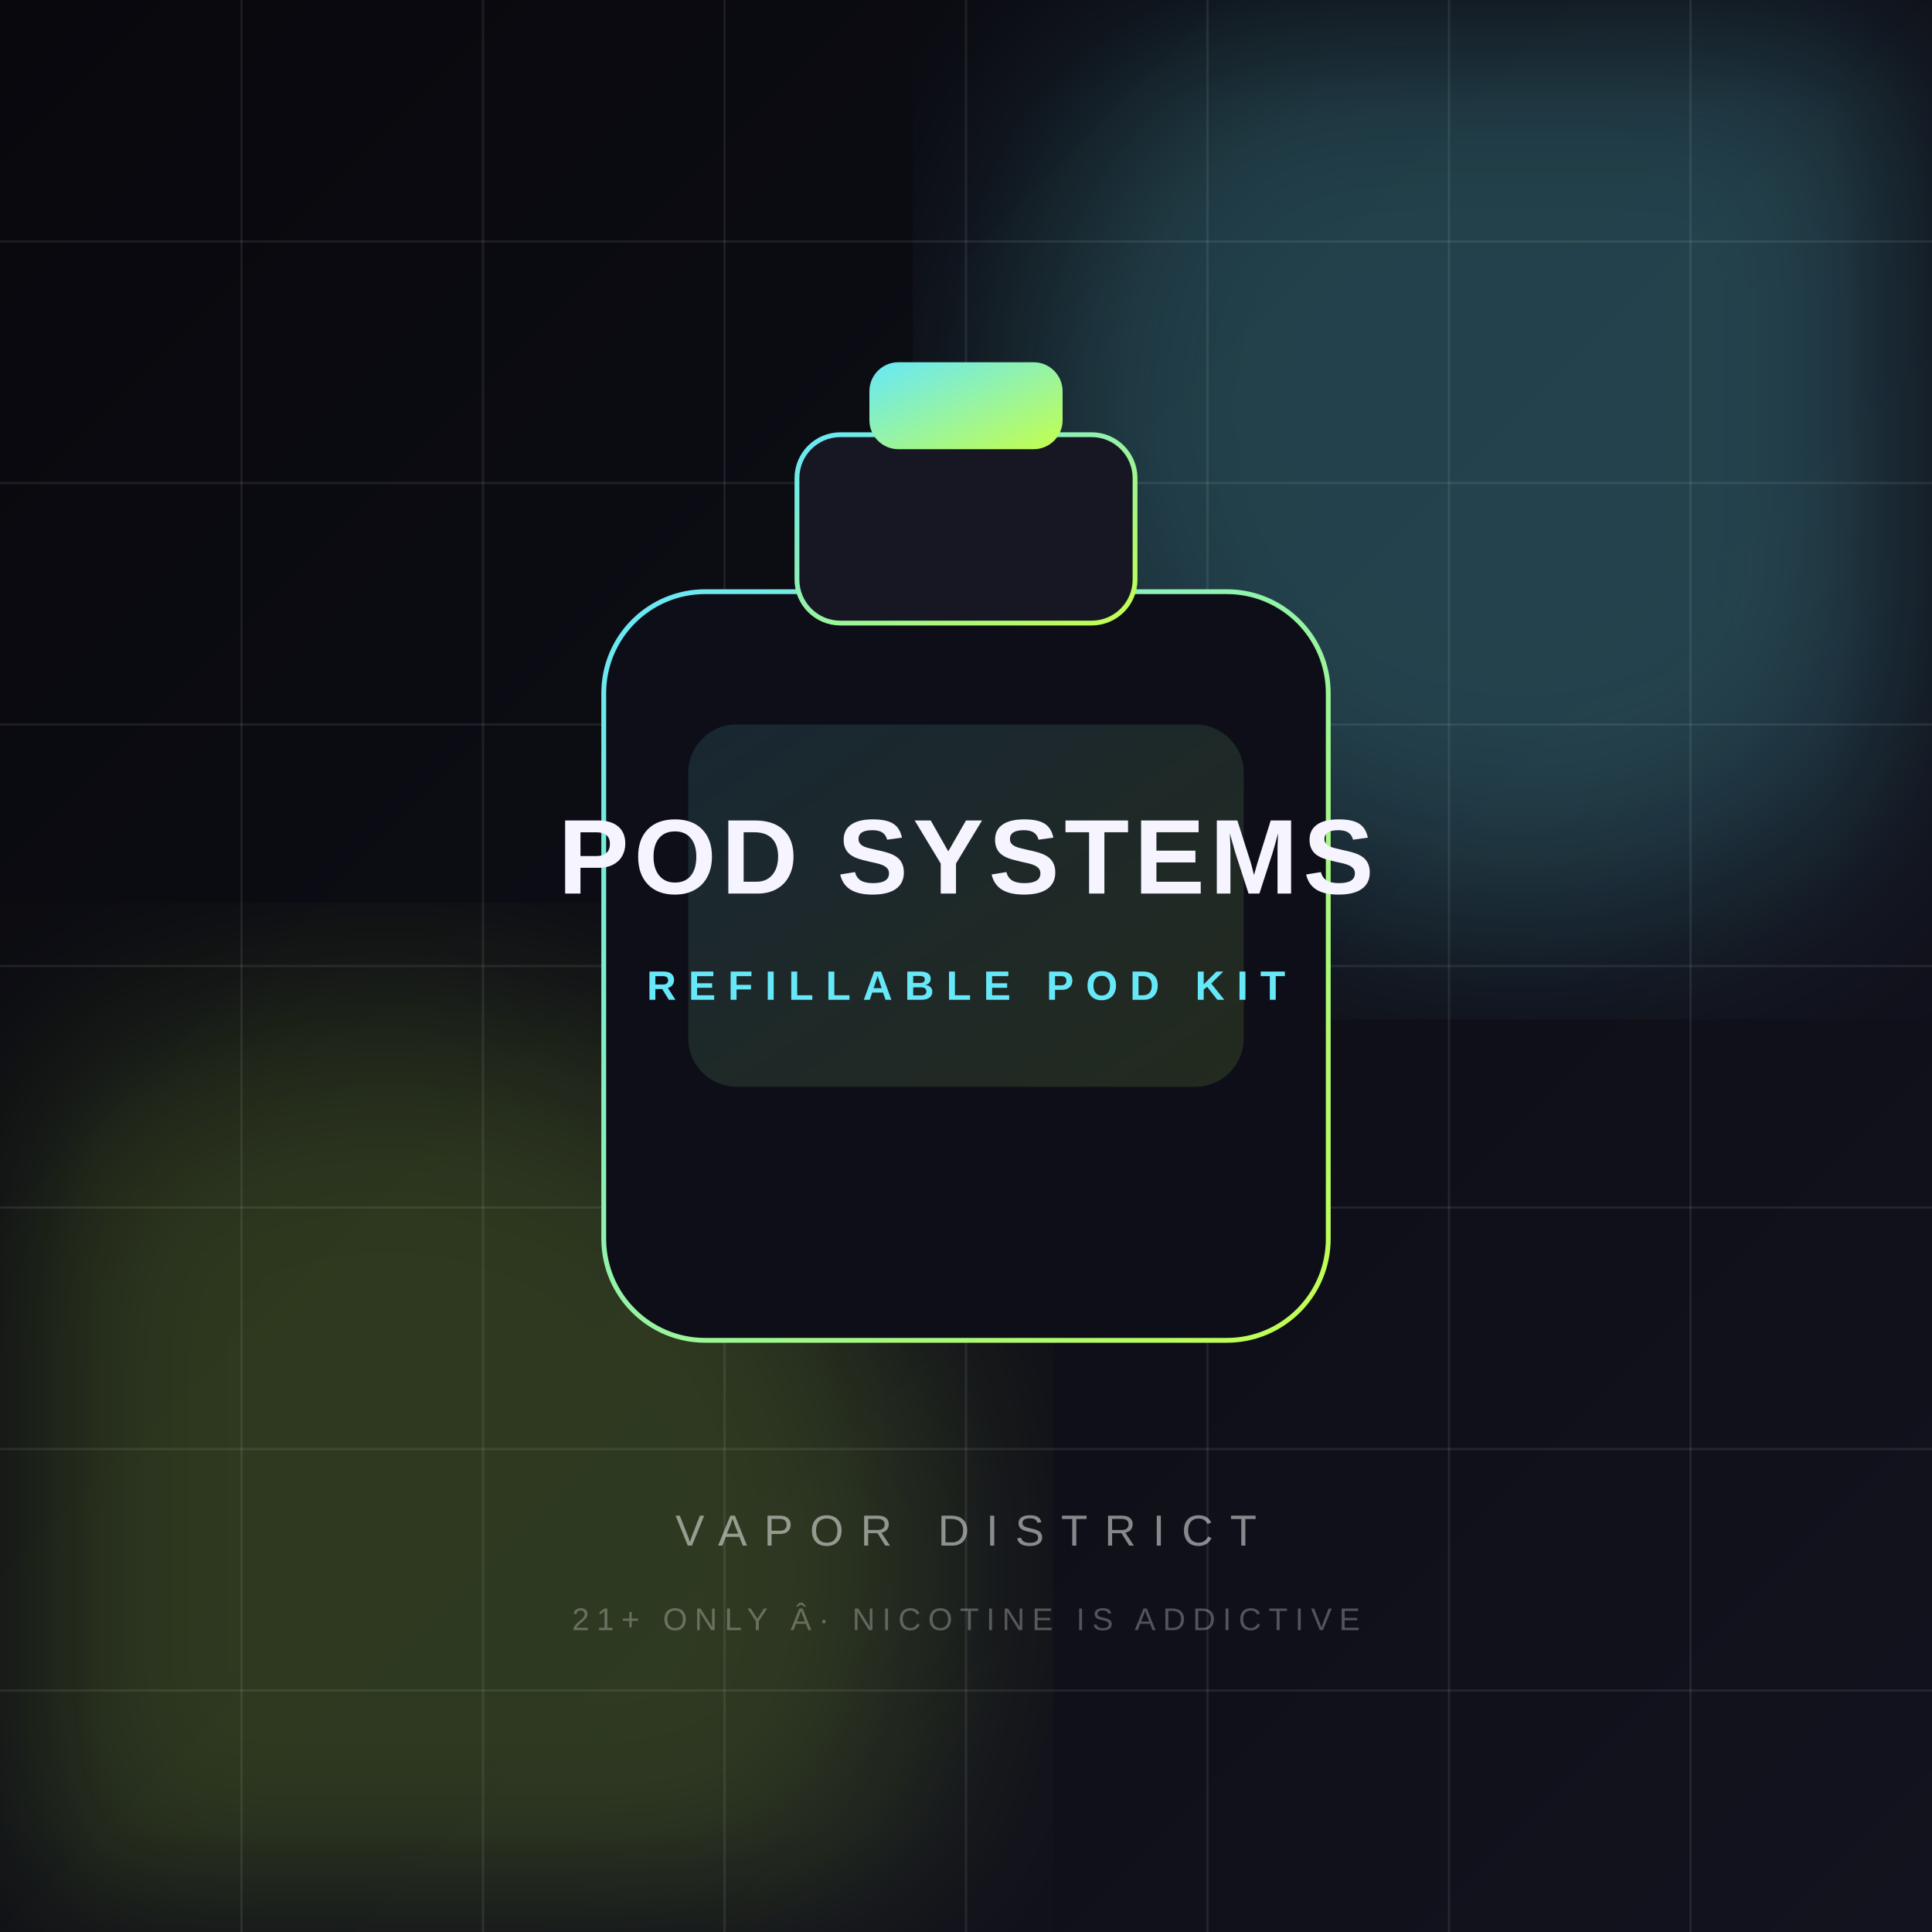
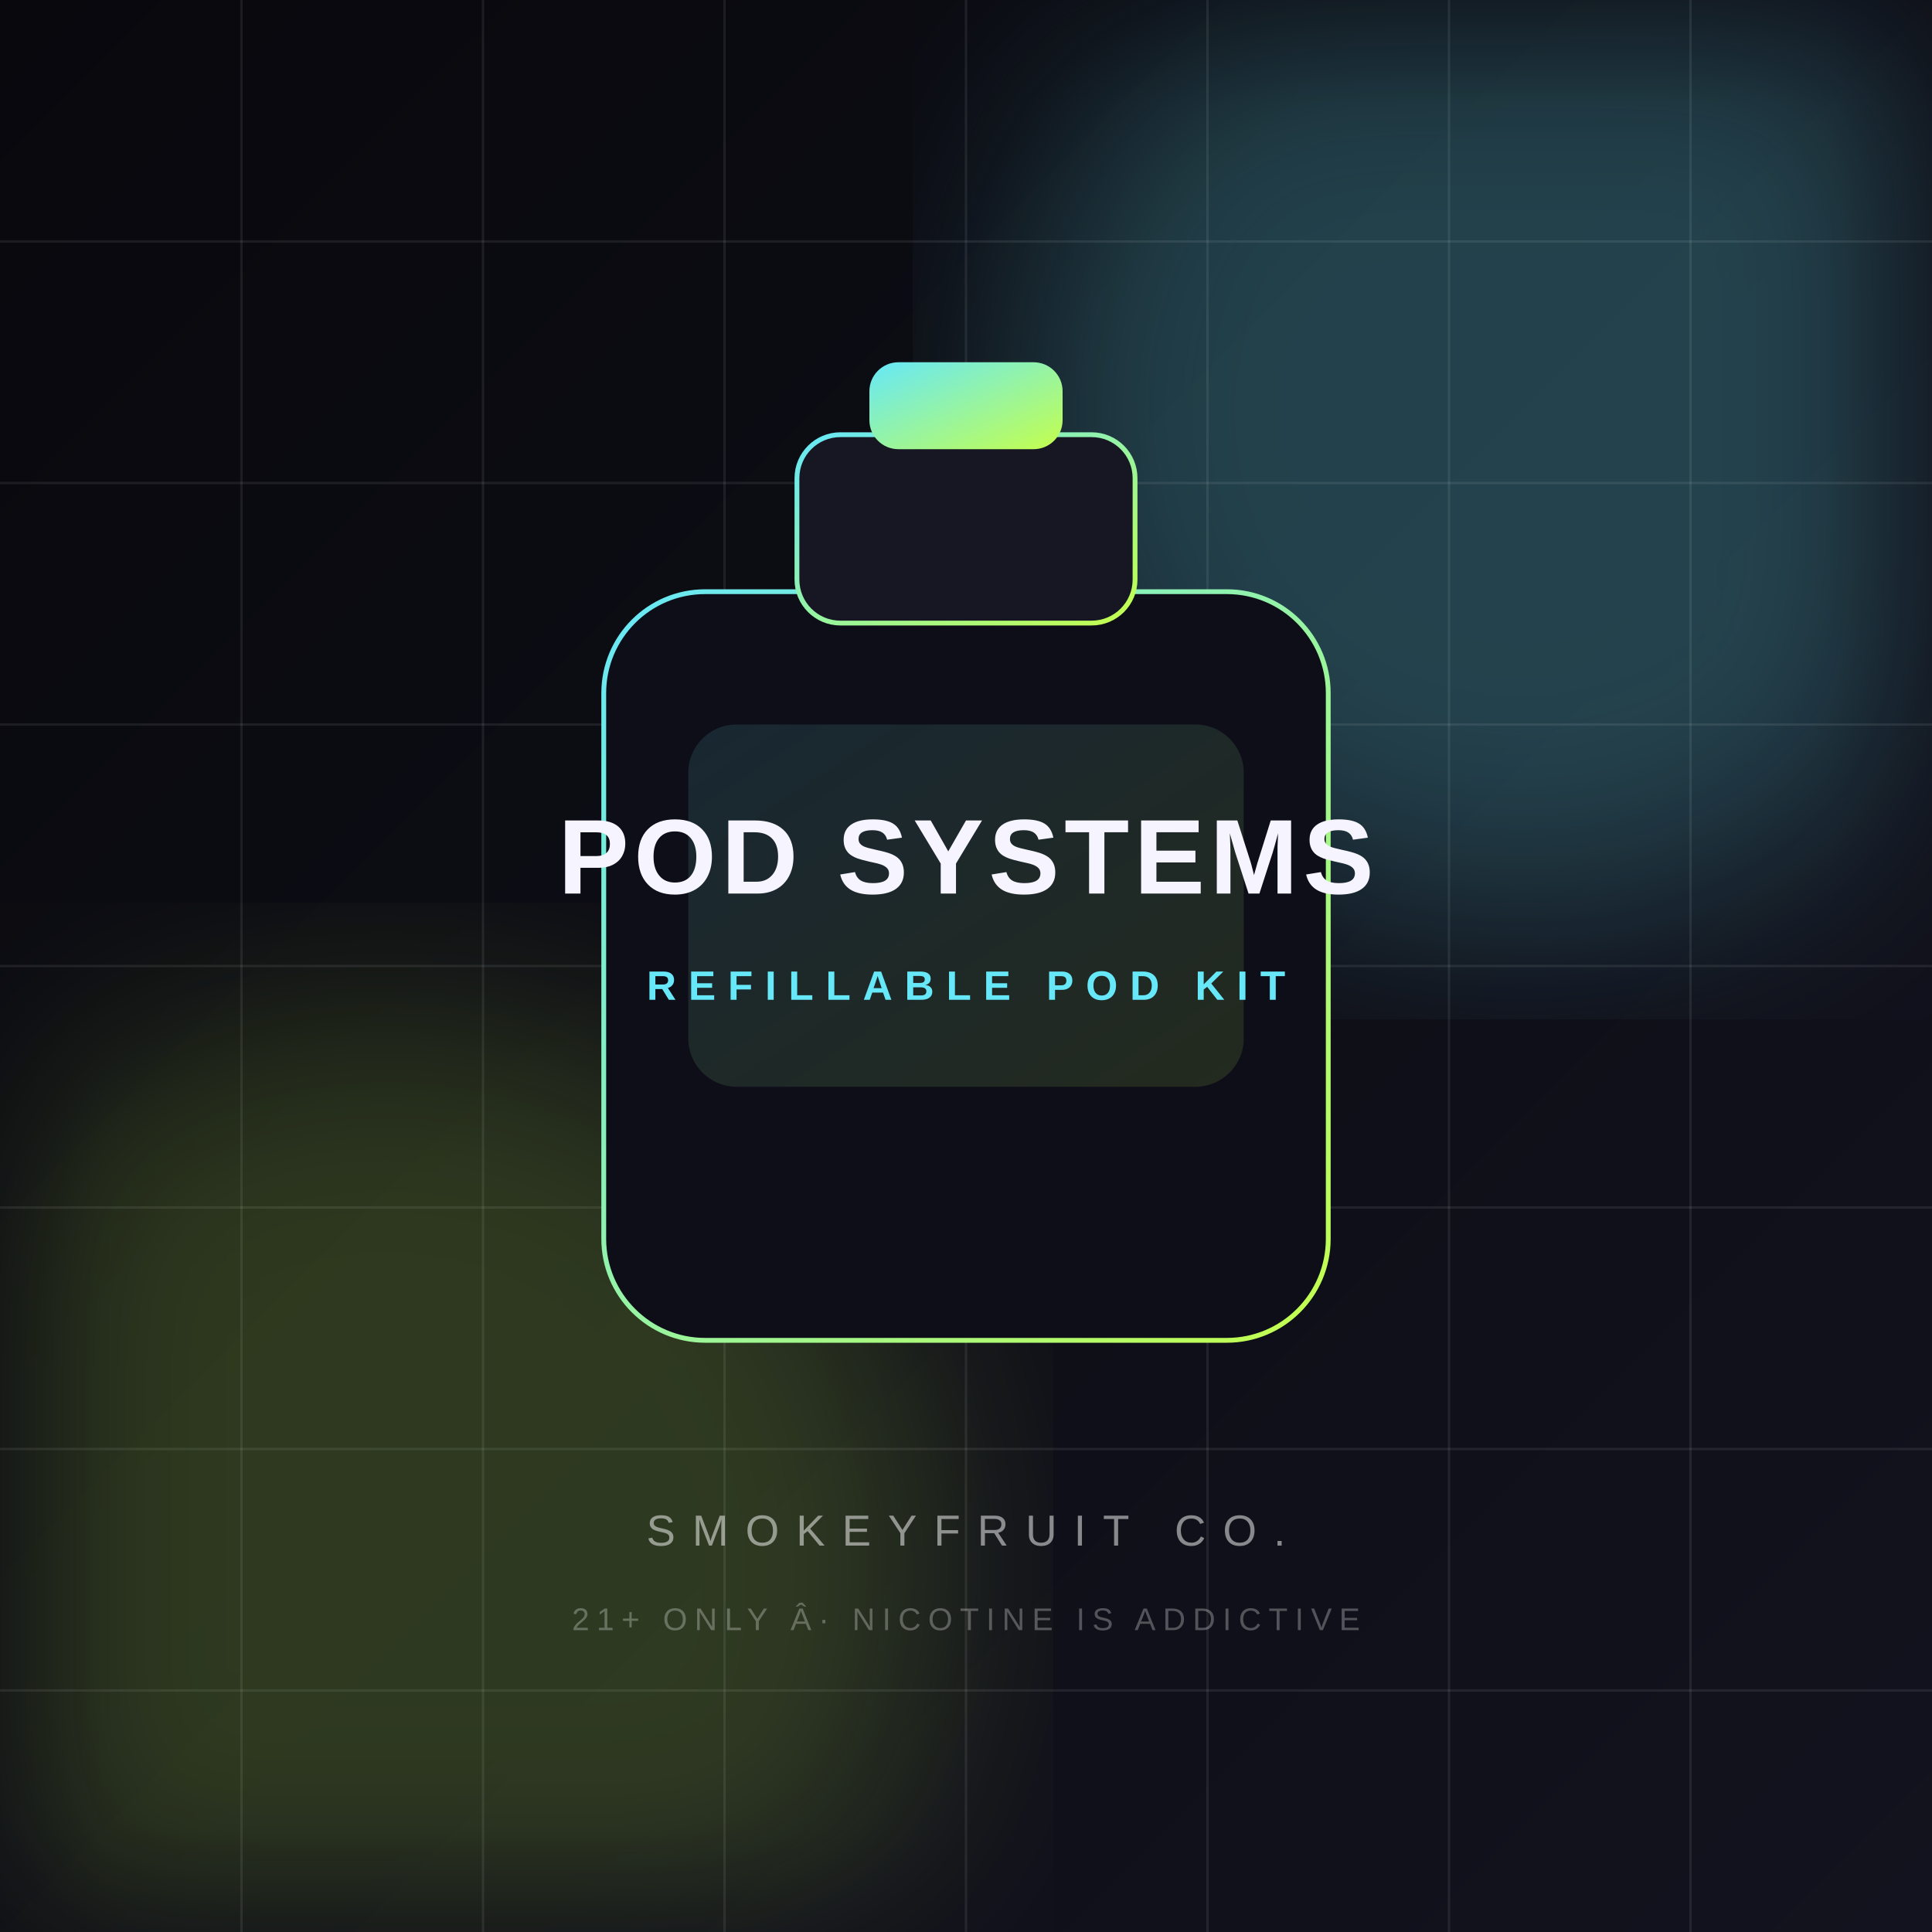
<svg xmlns="http://www.w3.org/2000/svg" viewBox="0 0 800 800" role="img" aria-label="POD SYSTEMS product range">
  <defs>
    <linearGradient id="bg" x1="0" y1="0" x2="1" y2="1">
      <stop offset="0" stop-color="#08080d" />
      <stop offset="1" stop-color="#13131f" />
    </linearGradient>
    <linearGradient id="glow" x1="0" y1="0" x2="1" y2="1">
      <stop offset="0" stop-color="#67e8f9" />
      <stop offset="1" stop-color="#c4ff4d" />
    </linearGradient>
    <filter id="blur">
      <feGaussianBlur stdDeviation="45" />
    </filter>
  </defs>
  <rect width="800" height="800" fill="url(#bg)" />
  <circle cx="630" cy="170" r="210" fill="#67e8f9" opacity=".24" filter="url(#blur)" />
  <circle cx="160" cy="650" r="230" fill="#c4ff4d" opacity=".18" filter="url(#blur)" />
  <g fill="none" stroke="#ffffff" stroke-opacity=".08">
    <path d="M0 100h800M0 200h800M0 300h800M0 400h800M0 500h800M0 600h800M0 700h800" />
    <path d="M100 0v800M200 0v800M300 0v800M400 0v800M500 0v800M600 0v800M700 0v800" />
  </g>
  <rect x="250" y="245" width="300" height="310" rx="42" fill="#0e0e18" stroke="url(#glow)" stroke-width="2" />
  <rect x="330" y="180" width="140" height="78" rx="18" fill="#171724" stroke="url(#glow)" stroke-width="2" />
  <rect x="360" y="150" width="80" height="36" rx="12" fill="url(#glow)" />
  <rect x="285" y="300" width="230" height="150" rx="20" fill="url(#glow)" opacity=".12" />
  <text x="400" y="370" text-anchor="middle" fill="#f6f4ff" font-family="Arial, sans-serif" font-size="44" font-weight="700" letter-spacing="2">POD SYSTEMS</text>
  <text x="400" y="414" text-anchor="middle" fill="#67e8f9" font-family="Arial, sans-serif" font-size="17" font-weight="700" letter-spacing="5">REFILLABLE POD KIT</text>
-   <text x="400" y="640" text-anchor="middle" fill="#ffffff" fill-opacity=".5" font-family="Arial, sans-serif" font-size="18" letter-spacing="7">VAPOR DISTRICT</text>
+   <text x="400" y="640" text-anchor="middle" fill="#ffffff" fill-opacity=".5" font-family="Arial, sans-serif" font-size="18" letter-spacing="7">SMOKEYFRUIT CO.</text>
  <text x="400" y="675" text-anchor="middle" fill="#ffffff" fill-opacity=".28" font-family="Arial, sans-serif" font-size="13" letter-spacing="3">21+ ONLY Â· NICOTINE IS ADDICTIVE</text>
</svg>
